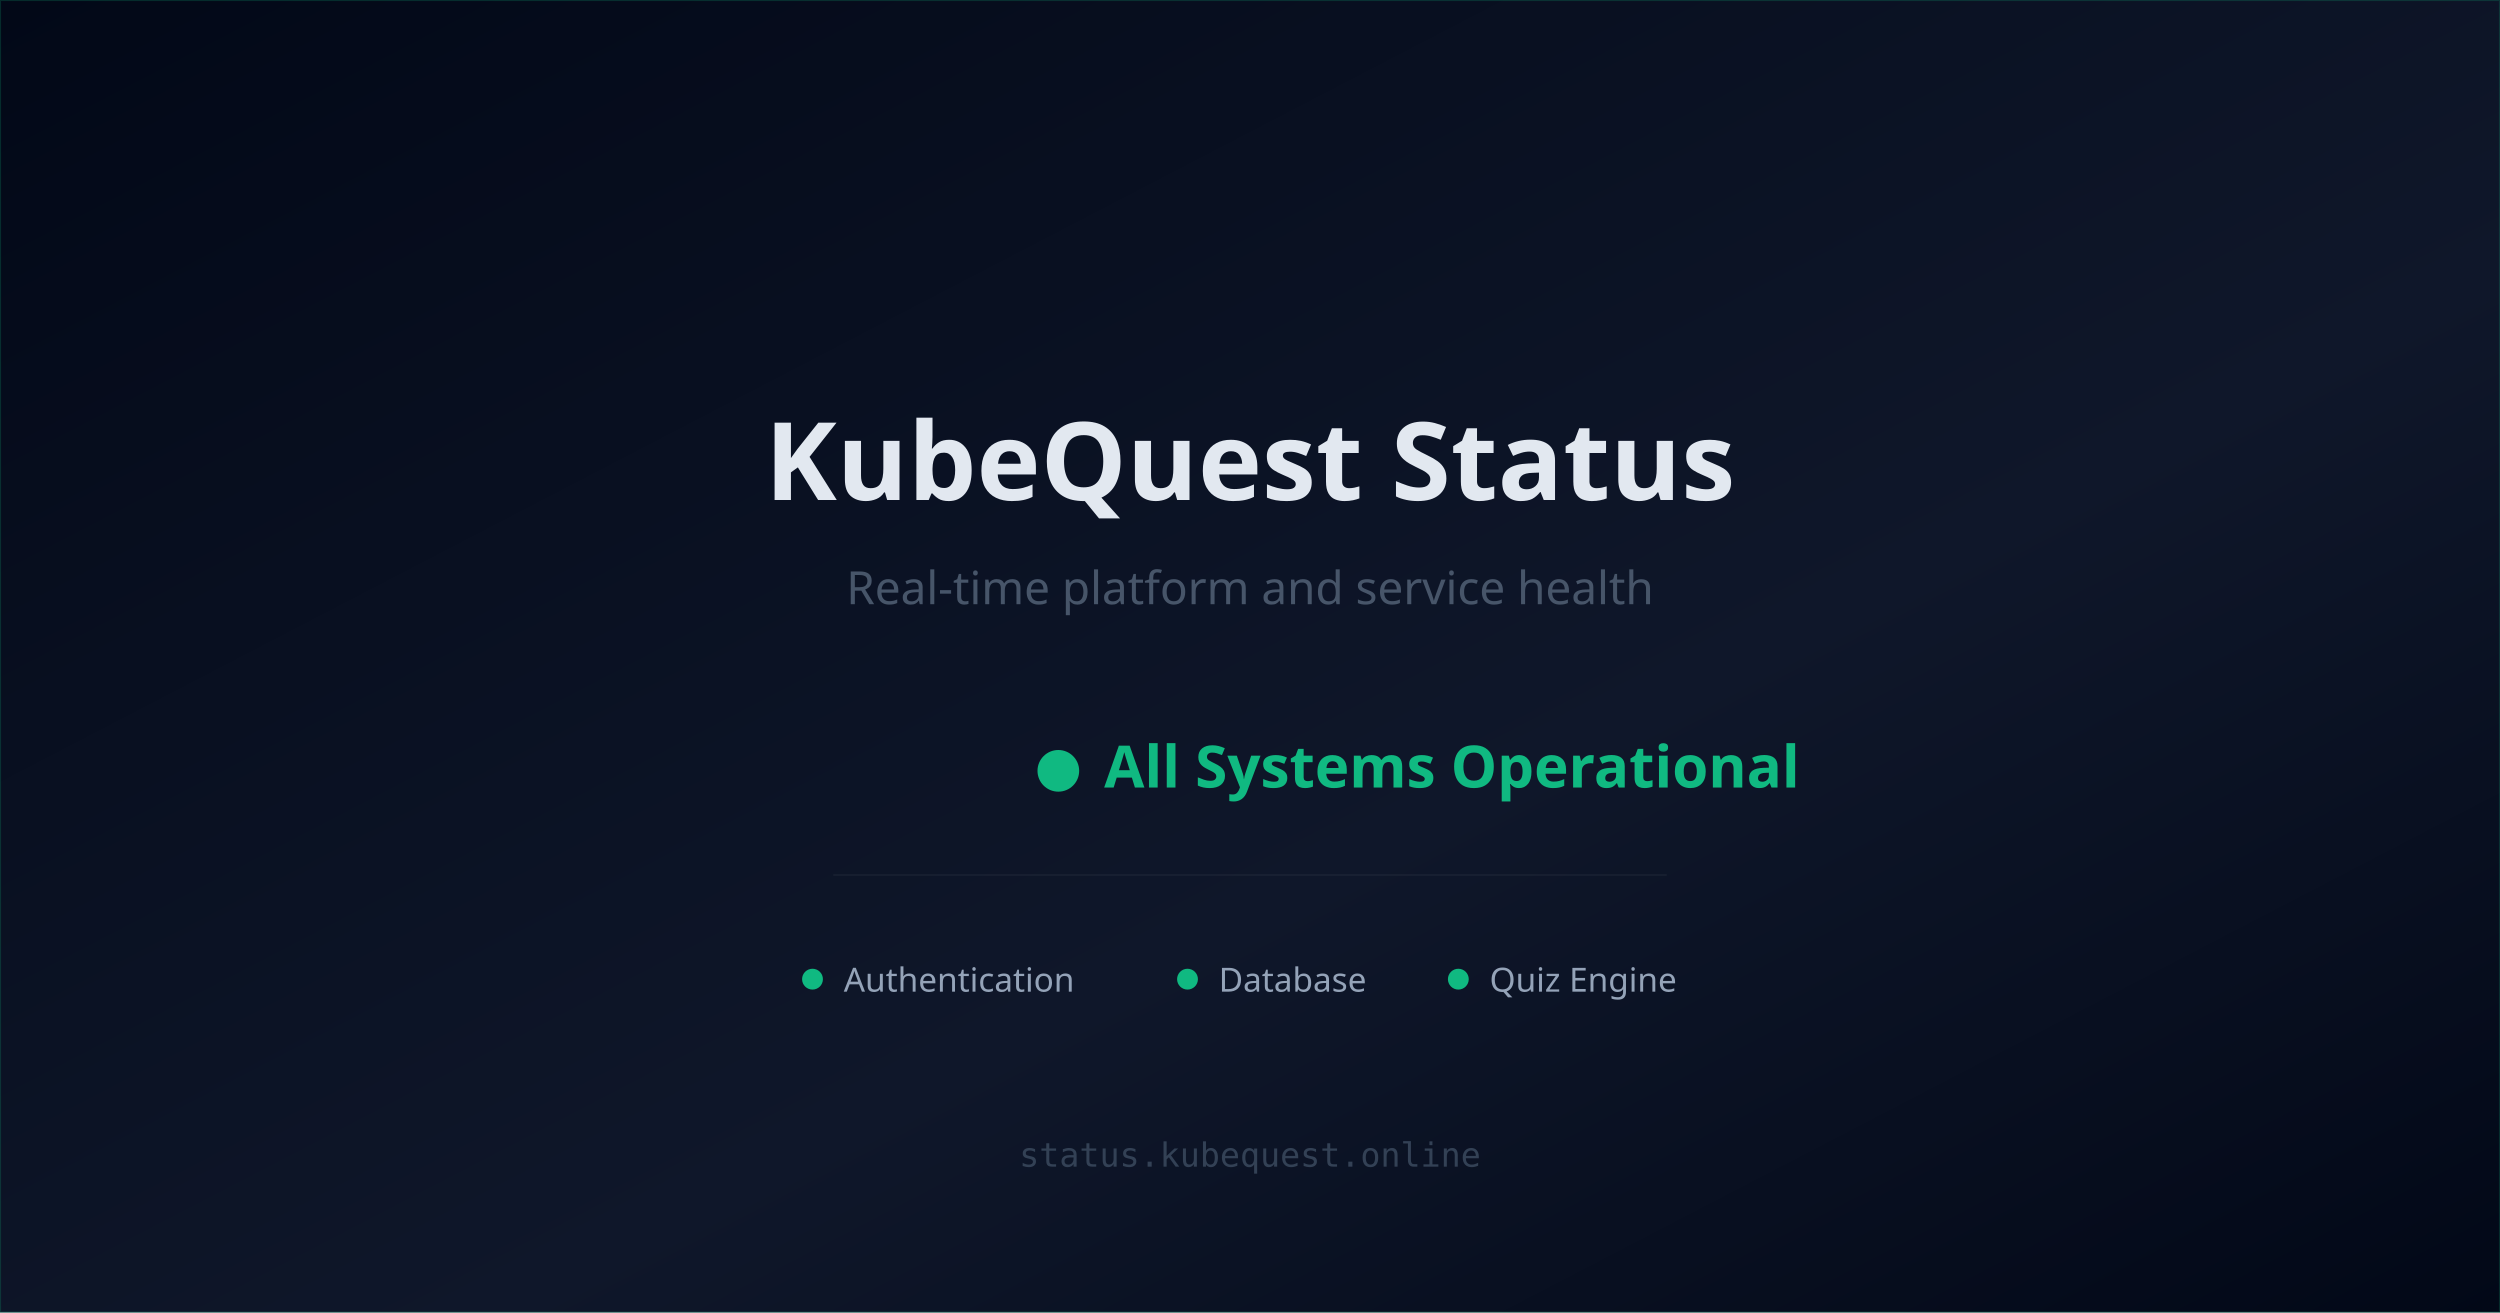
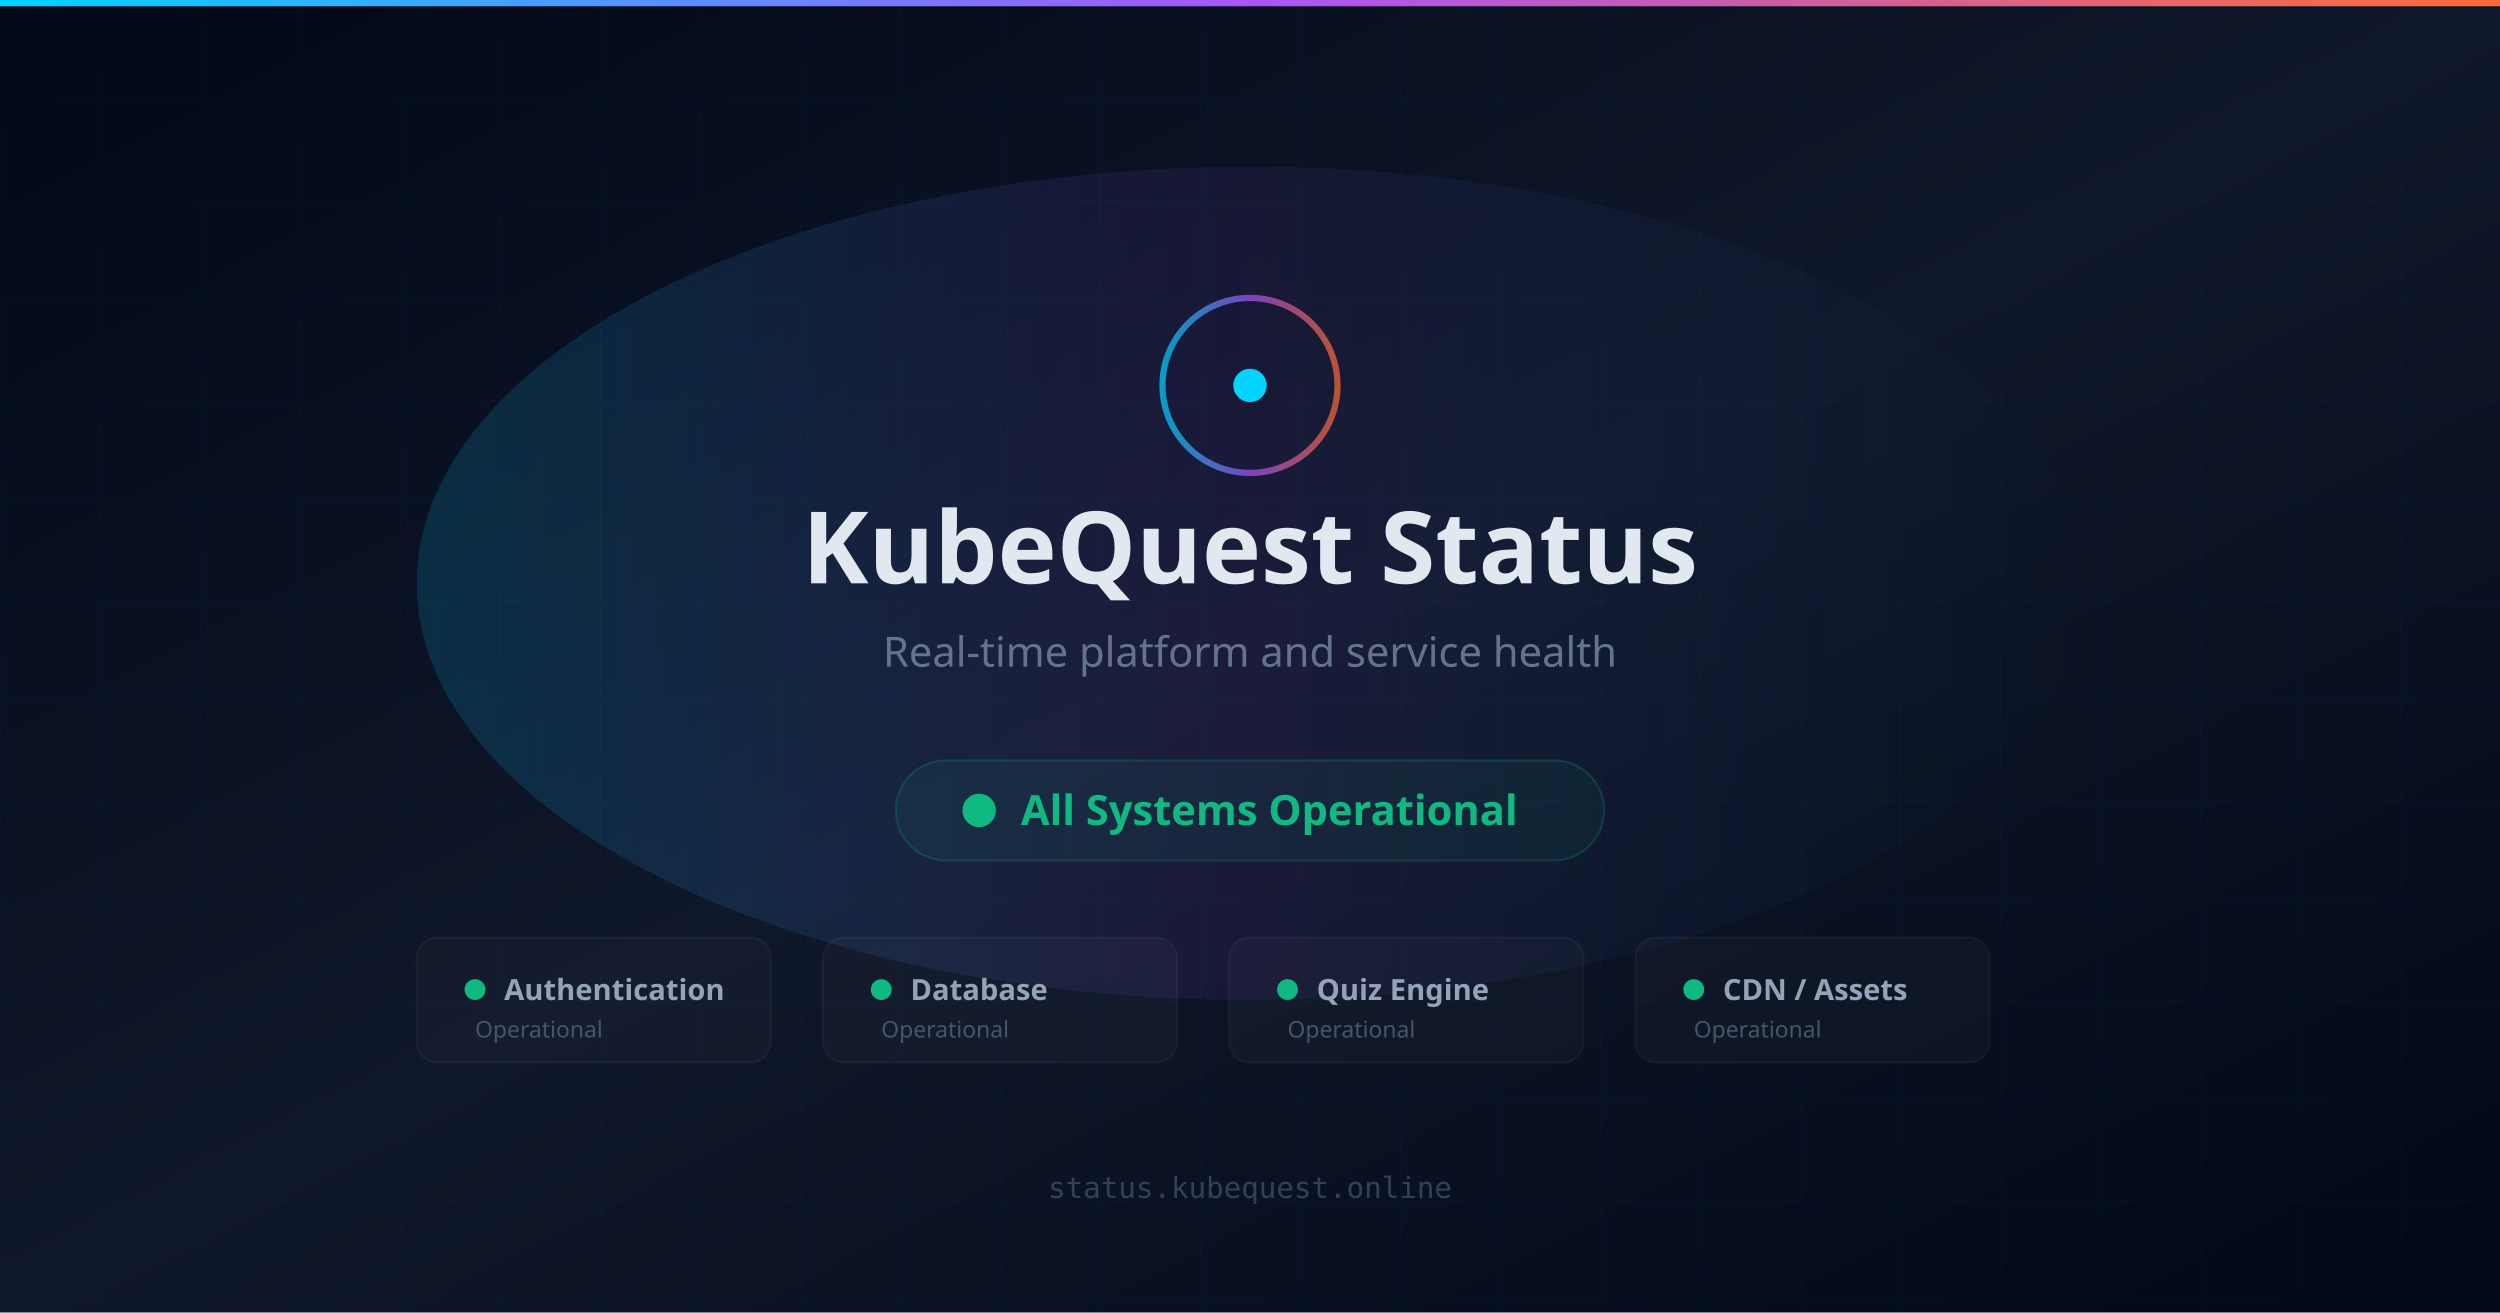
<svg xmlns="http://www.w3.org/2000/svg" width="1200" height="630" viewBox="0 0 1200 630">
  <defs>
    <linearGradient id="bg" x1="0%" y1="0%" x2="100%" y2="100%">
      <stop offset="0%" stop-color="#020817" />
-       <stop offset="60%" stop-color="#0f172a" />
+       <stop offset="50%" stop-color="#0f172a" />
      <stop offset="100%" stop-color="#020817" />
+     </linearGradient>
+     <linearGradient id="accent" x1="0%" y1="0%" x2="100%" y2="0%">
+       <stop offset="0%" stop-color="#00D4FF" />
+       <stop offset="50%" stop-color="#A855F7" />
+       <stop offset="100%" stop-color="#FF6B35" />
+     </linearGradient>
+     <linearGradient id="glow" x1="0%" y1="0%" x2="100%" y2="0%">
+       <stop offset="0%" stop-color="#00D4FF" stop-opacity="0.15" />
+       <stop offset="50%" stop-color="#A855F7" stop-opacity="0.08" />
+       <stop offset="100%" stop-color="#00D4FF" stop-opacity="0" />
    </linearGradient>
  </defs>
  <rect width="1200" height="630" fill="url(#bg)" />
-   <rect x="0" y="0" width="1200" height="630" fill="none" stroke="#10B98133" stroke-width="1" />
-   <text x="600" y="240" text-anchor="middle" font-family="Segoe UI, system-ui, sans-serif" font-size="52" font-weight="800" fill="#e2e8f0">KubeQuest Status</text>
-   <text x="600" y="290" text-anchor="middle" font-family="Segoe UI, system-ui, sans-serif" font-size="22" fill="#475569">Real-time platform and service health</text>
-   <circle cx="508" cy="370" r="10" fill="#10B981" />
-   <text x="530" y="378" font-family="Segoe UI, system-ui, sans-serif" font-size="28" font-weight="700" fill="#10B981">All Systems Operational</text>
-   <line x1="400" y1="420" x2="800" y2="420" stroke="#ffffff0a" stroke-width="1" />
-   <circle cx="390" cy="470" r="5" fill="#10B981" />
-   <text x="405" y="476" font-family="Segoe UI, system-ui, sans-serif" font-size="16" fill="#94a3b8">Authentication</text>
-   <circle cx="570" cy="470" r="5" fill="#10B981" />
-   <text x="585" y="476" font-family="Segoe UI, system-ui, sans-serif" font-size="16" fill="#94a3b8">Database</text>
-   <circle cx="700" cy="470" r="5" fill="#10B981" />
-   <text x="715" y="476" font-family="Segoe UI, system-ui, sans-serif" font-size="16" fill="#94a3b8">Quiz Engine</text>
-   <text x="600" y="560" text-anchor="middle" font-family="'Fira Code', monospace" font-size="16" fill="#334155">status.kubequest.online</text>
+   <pattern id="grid" width="48" height="48" patternUnits="userSpaceOnUse">
+     <path d="M 48 0 L 0 0 0 48" fill="none" stroke="#00D4FF" stroke-opacity="0.03" stroke-width="1" />
+   </pattern>
+   <rect width="1200" height="630" fill="url(#grid)" />
+   <rect x="0" y="0" width="1200" height="3" fill="url(#accent)" />
+   <ellipse cx="600" cy="280" rx="400" ry="200" fill="url(#glow)" />
+   <circle cx="600" cy="185" r="42" fill="none" stroke="url(#accent)" stroke-width="3" opacity="0.7" />
+   <circle cx="600" cy="185" r="8" fill="#00D4FF" />
+   <g transform="translate(600,185)" stroke="url(#accent)" stroke-width="2" stroke-linecap="round">
+     <line x1="0" y1="-15" x2="0" y2="-30" transform="rotate(0)" />
+     <line x1="0" y1="-15" x2="0" y2="-30" transform="rotate(51.4)" />
+     <line x1="0" y1="-15" x2="0" y2="-30" transform="rotate(102.8)" />
+     <line x1="0" y1="-15" x2="0" y2="-30" transform="rotate(154.2)" />
+     <line x1="0" y1="-15" x2="0" y2="-30" transform="rotate(205.7)" />
+     <line x1="0" y1="-15" x2="0" y2="-30" transform="rotate(257.1)" />
+     <line x1="0" y1="-15" x2="0" y2="-30" transform="rotate(308.5)" />
+   </g>
+   <text x="600" y="280" text-anchor="middle" font-family="Segoe UI, system-ui, sans-serif" font-size="48" font-weight="800" fill="#e2e8f0">KubeQuest Status</text>
+   <text x="600" y="320" text-anchor="middle" font-family="Segoe UI, system-ui, sans-serif" font-size="20" fill="#64748b">Real-time platform and service health</text>
+   <rect x="430" y="365" width="340" height="48" rx="24" fill="#10B98112" stroke="#10B98133" stroke-width="1" />
+   <circle cx="470" cy="389" r="8" fill="#10B981" />
+   <text x="490" y="396" font-family="Segoe UI, system-ui, sans-serif" font-size="20" font-weight="700" fill="#10B981">All Systems Operational</text>
+   <rect x="200" y="450" width="170" height="60" rx="10" fill="#ffffff06" stroke="#ffffff0a" stroke-width="1" />
+   <circle cx="228" cy="475" r="5" fill="#10B981" />
+   <text x="242" y="480" font-family="Segoe UI, system-ui, sans-serif" font-size="14" font-weight="600" fill="#94a3b8">Authentication</text>
+   <text x="228" y="498" font-family="Segoe UI, system-ui, sans-serif" font-size="11" fill="#475569">Operational</text>
+   <rect x="395" y="450" width="170" height="60" rx="10" fill="#ffffff06" stroke="#ffffff0a" stroke-width="1" />
+   <circle cx="423" cy="475" r="5" fill="#10B981" />
+   <text x="437" y="480" font-family="Segoe UI, system-ui, sans-serif" font-size="14" font-weight="600" fill="#94a3b8">Database</text>
+   <text x="423" y="498" font-family="Segoe UI, system-ui, sans-serif" font-size="11" fill="#475569">Operational</text>
+   <rect x="590" y="450" width="170" height="60" rx="10" fill="#ffffff06" stroke="#ffffff0a" stroke-width="1" />
+   <circle cx="618" cy="475" r="5" fill="#10B981" />
+   <text x="632" y="480" font-family="Segoe UI, system-ui, sans-serif" font-size="14" font-weight="600" fill="#94a3b8">Quiz Engine</text>
+   <text x="618" y="498" font-family="Segoe UI, system-ui, sans-serif" font-size="11" fill="#475569">Operational</text>
+   <rect x="785" y="450" width="170" height="60" rx="10" fill="#ffffff06" stroke="#ffffff0a" stroke-width="1" />
+   <circle cx="813" cy="475" r="5" fill="#10B981" />
+   <text x="827" y="480" font-family="Segoe UI, system-ui, sans-serif" font-size="14" font-weight="600" fill="#94a3b8">CDN / Assets</text>
+   <text x="813" y="498" font-family="Segoe UI, system-ui, sans-serif" font-size="11" fill="#475569">Operational</text>
+   <text x="600" y="575" text-anchor="middle" font-family="'SF Mono', 'Fira Code', monospace" font-size="14" fill="#334155">status.kubequest.online</text>
</svg>
